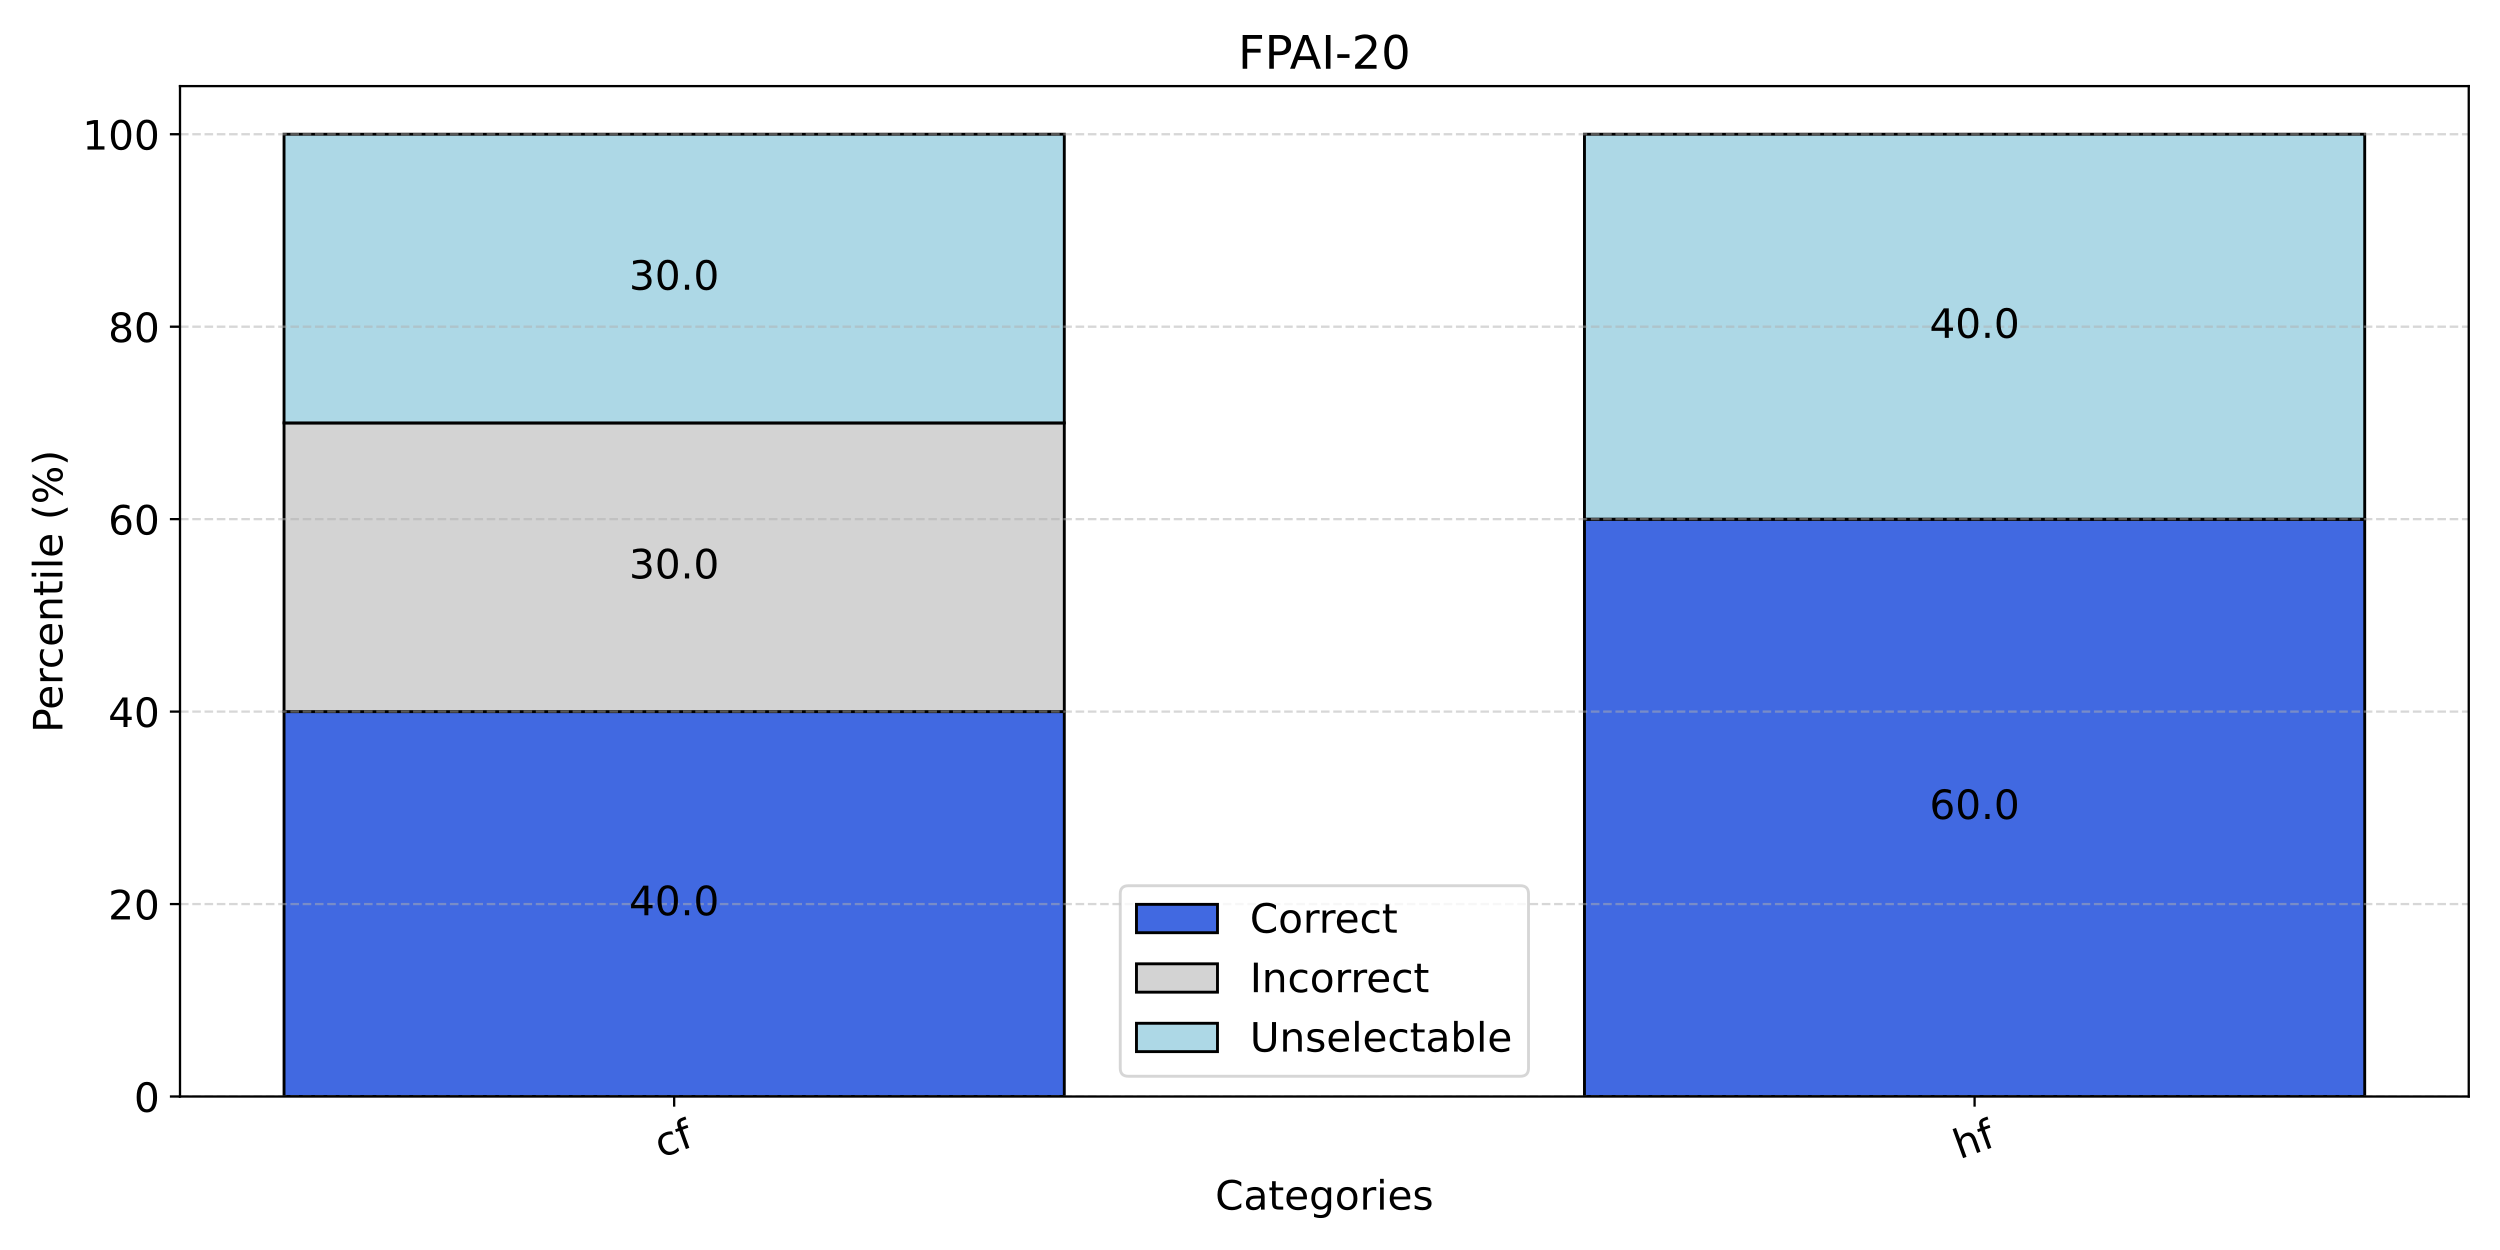
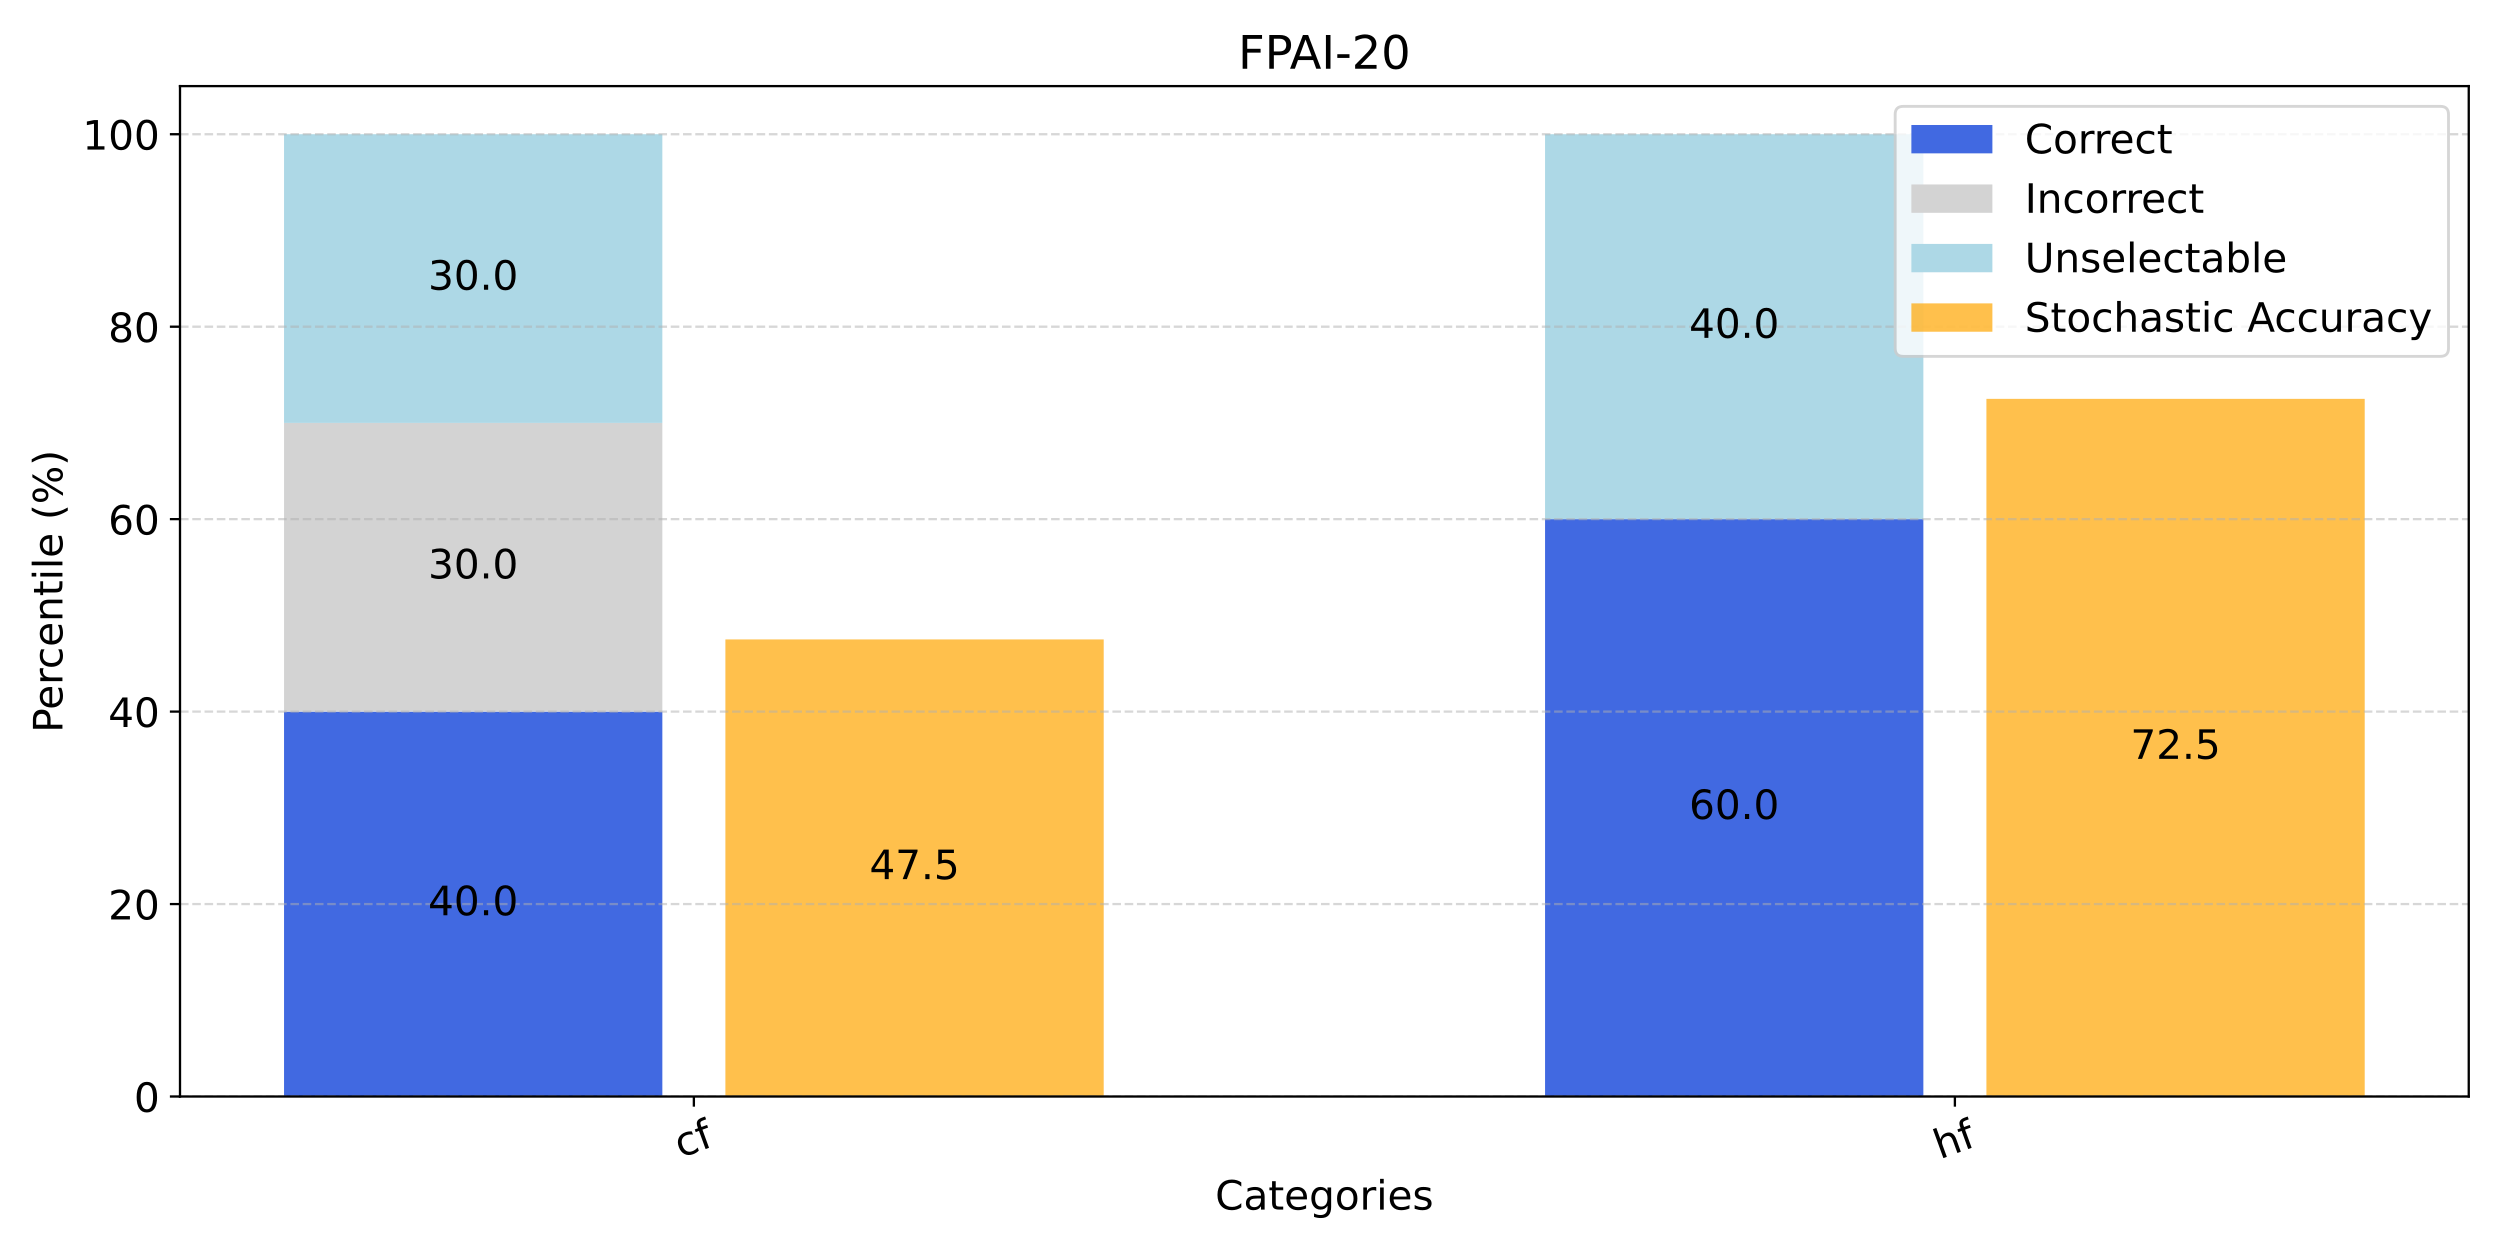
<svg xmlns="http://www.w3.org/2000/svg" xmlns:xlink="http://www.w3.org/1999/xlink" width="864pt" height="432pt" viewBox="0 0 864 432" version="1.1">
  <defs>
    <style type="text/css">*{stroke-linejoin: round; stroke-linecap: butt}</style>
  </defs>
  <g id="figure_1">
    <g id="patch_1">
      <path d="M 0 432  L 864 432  L 864 0  L 0 0  z " style="fill: #ffffff" />
    </g>
    <g id="axes_1">
      <g id="patch_2">
        <path d="M 62.21 378.955  L 853.2 378.955  L 853.2 29.76  L 62.21 29.76  z " style="fill: #ffffff" />
      </g>
      <g id="patch_3">
-         <path d="M 98.164 378.955  L 367.82 378.955  L 367.82 245.929  L 98.164 245.929  z " clip-path="url(#p9b7e298efe)" style="fill: #4169e1; stroke: #000000; stroke-linejoin: miter" />
+         <path d="M 98.164 378.955  L 228.906 378.955  L 228.906 245.929  L 98.164 245.929  z " clip-path="url(#p17a4c6ec8e)" style="fill: #4169e1" />
      </g>
      <g id="patch_4">
-         <path d="M 547.59 378.955  L 817.246 378.955  L 817.246 179.415  L 547.59 179.415  z " clip-path="url(#p9b7e298efe)" style="fill: #4169e1; stroke: #000000; stroke-linejoin: miter" />
+         <path d="M 533.971 378.955  L 664.713 378.955  L 664.713 179.415  L 533.971 179.415  z " clip-path="url(#p17a4c6ec8e)" style="fill: #4169e1" />
      </g>
      <g id="patch_5">
-         <path d="M 98.164 245.929  L 367.82 245.929  L 367.82 146.158  L 98.164 146.158  z " clip-path="url(#p9b7e298efe)" style="fill: #d3d3d3; stroke: #000000; stroke-linejoin: miter" />
+         <path d="M 98.164 245.929  L 228.906 245.929  L 228.906 146.158  L 98.164 146.158  z " clip-path="url(#p17a4c6ec8e)" style="fill: #d3d3d3" />
      </g>
      <g id="patch_6">
-         <path d="M 547.59 179.415  L 817.246 179.415  L 817.246 179.415  L 547.59 179.415  z " clip-path="url(#p9b7e298efe)" style="fill: #d3d3d3; stroke: #000000; stroke-linejoin: miter" />
+         <path d="M 533.971 179.415  L 664.713 179.415  L 664.713 179.415  L 533.971 179.415  z " clip-path="url(#p17a4c6ec8e)" style="fill: #d3d3d3" />
      </g>
      <g id="patch_7">
-         <path d="M 98.164 146.158  L 367.82 146.158  L 367.82 46.388  L 98.164 46.388  z " clip-path="url(#p9b7e298efe)" style="fill: #add8e6; stroke: #000000; stroke-linejoin: miter" />
+         <path d="M 98.164 146.158  L 228.906 146.158  L 228.906 46.388  L 98.164 46.388  z " clip-path="url(#p17a4c6ec8e)" style="fill: #add8e6" />
      </g>
      <g id="patch_8">
-         <path d="M 547.59 179.415  L 817.246 179.415  L 817.246 46.388  L 547.59 46.388  z " clip-path="url(#p9b7e298efe)" style="fill: #add8e6; stroke: #000000; stroke-linejoin: miter" />
+         <path d="M 533.971 179.415  L 664.713 179.415  L 664.713 46.388  L 533.971 46.388  z " clip-path="url(#p17a4c6ec8e)" style="fill: #add8e6" />
+       </g>
+       <g id="patch_9">
+         <path d="M 250.697 378.955  L 381.439 378.955  L 381.439 220.986  L 250.697 220.986  z " clip-path="url(#p17a4c6ec8e)" style="fill: #ffa500; opacity: 0.7" />
+       </g>
+       <g id="patch_10">
+         <path d="M 686.504 378.955  L 817.246 378.955  L 817.246 137.844  L 686.504 137.844  z " clip-path="url(#p17a4c6ec8e)" style="fill: #ffa500; opacity: 0.7" />
      </g>
      <g id="matplotlib.axis_1">
        <g id="xtick_1">
          <g id="line2d_1">
            <defs>
-               <path id="m61cfd44558" d="M 0 0  L 0 3.5  " style="stroke: #000000; stroke-width: 0.8" />
-             </defs>
-             <g>
-               <use xlink:href="#m61cfd44558" x="232.992" y="378.955" style="stroke: #000000; stroke-width: 0.8" />
+               <path id="m41c938f2a3" d="M 0 0  L 0 3.5  " style="stroke: #000000; stroke-width: 0.8" />
+             </defs>
+             <g>
+               <use xlink:href="#m41c938f2a3" x="239.801" y="378.955" style="stroke: #000000; stroke-width: 0.8" />
            </g>
          </g>
          <g id="text_1">
-             <g transform="translate(228.3808 400.2701) rotate(-20) scale(0.14 -0.14)">
+             <g transform="translate(235.1903 400.2701) rotate(-20) scale(0.14 -0.14)">
              <defs>
                <path id="DejaVuSans-63" d="M 3122 3366  L 3122 2828  Q 2878 2963 2633 3030  Q 2388 3097 2138 3097  Q 1578 3097 1268 2742  Q 959 2388 959 1747  Q 959 1106 1268 751  Q 1578 397 2138 397  Q 2388 397 2633 464  Q 2878 531 3122 666  L 3122 134  Q 2881 22 2623 -34  Q 2366 -91 2075 -91  Q 1284 -91 818 406  Q 353 903 353 1747  Q 353 2603 823 3093  Q 1294 3584 2113 3584  Q 2378 3584 2631 3529  Q 2884 3475 3122 3366  z " transform="scale(0.015625)" />
                <path id="DejaVuSans-66" d="M 2375 4863  L 2375 4384  L 1825 4384  Q 1516 4384 1395 4259  Q 1275 4134 1275 3809  L 1275 3500  L 2222 3500  L 2222 3053  L 1275 3053  L 1275 0  L 697 0  L 697 3053  L 147 3053  L 147 3500  L 697 3500  L 697 3744  Q 697 4328 969 4595  Q 1241 4863 1831 4863  L 2375 4863  z " transform="scale(0.015625)" />
              </defs>
              <use xlink:href="#DejaVuSans-63" />
              <use xlink:href="#DejaVuSans-66" transform="translate(54.98047 0)" />
            </g>
          </g>
        </g>
        <g id="xtick_2">
          <g id="line2d_2">
            <g>
-               <use xlink:href="#m61cfd44558" x="682.418" y="378.955" style="stroke: #000000; stroke-width: 0.8" />
+               <use xlink:href="#m41c938f2a3" x="675.609" y="378.955" style="stroke: #000000; stroke-width: 0.8" />
            </g>
          </g>
          <g id="text_2">
-             <g transform="translate(677.255 400.6719) rotate(-20) scale(0.14 -0.14)">
+             <g transform="translate(670.4455 400.6719) rotate(-20) scale(0.14 -0.14)">
              <defs>
                <path id="DejaVuSans-68" d="M 3513 2113  L 3513 0  L 2938 0  L 2938 2094  Q 2938 2591 2744 2837  Q 2550 3084 2163 3084  Q 1697 3084 1428 2787  Q 1159 2491 1159 1978  L 1159 0  L 581 0  L 581 4863  L 1159 4863  L 1159 2956  Q 1366 3272 1645 3428  Q 1925 3584 2291 3584  Q 2894 3584 3203 3211  Q 3513 2838 3513 2113  z " transform="scale(0.015625)" />
              </defs>
              <use xlink:href="#DejaVuSans-68" />
              <use xlink:href="#DejaVuSans-66" transform="translate(63.37891 0)" />
            </g>
          </g>
        </g>
        <g id="text_3">
          <g transform="translate(419.9728 418.0456) scale(0.14 -0.14)">
            <defs>
              <path id="DejaVuSans-43" d="M 4122 4306  L 4122 3641  Q 3803 3938 3442 4084  Q 3081 4231 2675 4231  Q 1875 4231 1450 3742  Q 1025 3253 1025 2328  Q 1025 1406 1450 917  Q 1875 428 2675 428  Q 3081 428 3442 575  Q 3803 722 4122 1019  L 4122 359  Q 3791 134 3420 21  Q 3050 -91 2638 -91  Q 1578 -91 968 557  Q 359 1206 359 2328  Q 359 3453 968 4101  Q 1578 4750 2638 4750  Q 3056 4750 3426 4639  Q 3797 4528 4122 4306  z " transform="scale(0.015625)" />
              <path id="DejaVuSans-61" d="M 2194 1759  Q 1497 1759 1228 1600  Q 959 1441 959 1056  Q 959 750 1161 570  Q 1363 391 1709 391  Q 2188 391 2477 730  Q 2766 1069 2766 1631  L 2766 1759  L 2194 1759  z M 3341 1997  L 3341 0  L 2766 0  L 2766 531  Q 2569 213 2275 61  Q 1981 -91 1556 -91  Q 1019 -91 701 211  Q 384 513 384 1019  Q 384 1609 779 1909  Q 1175 2209 1959 2209  L 2766 2209  L 2766 2266  Q 2766 2663 2505 2880  Q 2244 3097 1772 3097  Q 1472 3097 1187 3025  Q 903 2953 641 2809  L 641 3341  Q 956 3463 1253 3523  Q 1550 3584 1831 3584  Q 2591 3584 2966 3190  Q 3341 2797 3341 1997  z " transform="scale(0.015625)" />
              <path id="DejaVuSans-74" d="M 1172 4494  L 1172 3500  L 2356 3500  L 2356 3053  L 1172 3053  L 1172 1153  Q 1172 725 1289 603  Q 1406 481 1766 481  L 2356 481  L 2356 0  L 1766 0  Q 1100 0 847 248  Q 594 497 594 1153  L 594 3053  L 172 3053  L 172 3500  L 594 3500  L 594 4494  L 1172 4494  z " transform="scale(0.015625)" />
              <path id="DejaVuSans-65" d="M 3597 1894  L 3597 1613  L 953 1613  Q 991 1019 1311 708  Q 1631 397 2203 397  Q 2534 397 2845 478  Q 3156 559 3463 722  L 3463 178  Q 3153 47 2828 -22  Q 2503 -91 2169 -91  Q 1331 -91 842 396  Q 353 884 353 1716  Q 353 2575 817 3079  Q 1281 3584 2069 3584  Q 2775 3584 3186 3129  Q 3597 2675 3597 1894  z M 3022 2063  Q 3016 2534 2758 2815  Q 2500 3097 2075 3097  Q 1594 3097 1305 2825  Q 1016 2553 972 2059  L 3022 2063  z " transform="scale(0.015625)" />
              <path id="DejaVuSans-67" d="M 2906 1791  Q 2906 2416 2648 2759  Q 2391 3103 1925 3103  Q 1463 3103 1205 2759  Q 947 2416 947 1791  Q 947 1169 1205 825  Q 1463 481 1925 481  Q 2391 481 2648 825  Q 2906 1169 2906 1791  z M 3481 434  Q 3481 -459 3084 -895  Q 2688 -1331 1869 -1331  Q 1566 -1331 1297 -1286  Q 1028 -1241 775 -1147  L 775 -588  Q 1028 -725 1275 -790  Q 1522 -856 1778 -856  Q 2344 -856 2625 -561  Q 2906 -266 2906 331  L 2906 616  Q 2728 306 2450 153  Q 2172 0 1784 0  Q 1141 0 747 490  Q 353 981 353 1791  Q 353 2603 747 3093  Q 1141 3584 1784 3584  Q 2172 3584 2450 3431  Q 2728 3278 2906 2969  L 2906 3500  L 3481 3500  L 3481 434  z " transform="scale(0.015625)" />
              <path id="DejaVuSans-6f" d="M 1959 3097  Q 1497 3097 1228 2736  Q 959 2375 959 1747  Q 959 1119 1226 758  Q 1494 397 1959 397  Q 2419 397 2687 759  Q 2956 1122 2956 1747  Q 2956 2369 2687 2733  Q 2419 3097 1959 3097  z M 1959 3584  Q 2709 3584 3137 3096  Q 3566 2609 3566 1747  Q 3566 888 3137 398  Q 2709 -91 1959 -91  Q 1206 -91 779 398  Q 353 888 353 1747  Q 353 2609 779 3096  Q 1206 3584 1959 3584  z " transform="scale(0.015625)" />
              <path id="DejaVuSans-72" d="M 2631 2963  Q 2534 3019 2420 3045  Q 2306 3072 2169 3072  Q 1681 3072 1420 2755  Q 1159 2438 1159 1844  L 1159 0  L 581 0  L 581 3500  L 1159 3500  L 1159 2956  Q 1341 3275 1631 3429  Q 1922 3584 2338 3584  Q 2397 3584 2469 3576  Q 2541 3569 2628 3553  L 2631 2963  z " transform="scale(0.015625)" />
              <path id="DejaVuSans-69" d="M 603 3500  L 1178 3500  L 1178 0  L 603 0  L 603 3500  z M 603 4863  L 1178 4863  L 1178 4134  L 603 4134  L 603 4863  z " transform="scale(0.015625)" />
              <path id="DejaVuSans-73" d="M 2834 3397  L 2834 2853  Q 2591 2978 2328 3040  Q 2066 3103 1784 3103  Q 1356 3103 1142 2972  Q 928 2841 928 2578  Q 928 2378 1081 2264  Q 1234 2150 1697 2047  L 1894 2003  Q 2506 1872 2764 1633  Q 3022 1394 3022 966  Q 3022 478 2636 193  Q 2250 -91 1575 -91  Q 1294 -91 989 -36  Q 684 19 347 128  L 347 722  Q 666 556 975 473  Q 1284 391 1588 391  Q 1994 391 2212 530  Q 2431 669 2431 922  Q 2431 1156 2273 1281  Q 2116 1406 1581 1522  L 1381 1569  Q 847 1681 609 1914  Q 372 2147 372 2553  Q 372 3047 722 3315  Q 1072 3584 1716 3584  Q 2034 3584 2315 3537  Q 2597 3491 2834 3397  z " transform="scale(0.015625)" />
            </defs>
            <use xlink:href="#DejaVuSans-43" />
            <use xlink:href="#DejaVuSans-61" transform="translate(69.82422 0)" />
            <use xlink:href="#DejaVuSans-74" transform="translate(131.1035 0)" />
            <use xlink:href="#DejaVuSans-65" transform="translate(170.3125 0)" />
            <use xlink:href="#DejaVuSans-67" transform="translate(231.8359 0)" />
            <use xlink:href="#DejaVuSans-6f" transform="translate(295.3125 0)" />
            <use xlink:href="#DejaVuSans-72" transform="translate(356.4941 0)" />
            <use xlink:href="#DejaVuSans-69" transform="translate(397.6074 0)" />
            <use xlink:href="#DejaVuSans-65" transform="translate(425.3906 0)" />
            <use xlink:href="#DejaVuSans-73" transform="translate(486.9141 0)" />
          </g>
        </g>
      </g>
      <g id="matplotlib.axis_2">
        <g id="ytick_1">
          <g id="line2d_3">
-             <path d="M 62.21 378.955  L 853.2 378.955  " clip-path="url(#p9b7e298efe)" style="fill: none; stroke-dasharray: 2.96,1.28; stroke-dashoffset: 0; stroke: #b0b0b0; stroke-opacity: 0.5; stroke-width: 0.8" />
+             <path d="M 62.21 378.955  L 853.2 378.955  " clip-path="url(#p17a4c6ec8e)" style="fill: none; stroke-dasharray: 2.96,1.28; stroke-dashoffset: 0; stroke: #b0b0b0; stroke-opacity: 0.5; stroke-width: 0.8" />
          </g>
          <g id="line2d_4">
            <defs>
-               <path id="m3aa9ee2dbb" d="M 0 0  L -3.5 0  " style="stroke: #000000; stroke-width: 0.8" />
-             </defs>
-             <g>
-               <use xlink:href="#m3aa9ee2dbb" x="62.21" y="378.955" style="stroke: #000000; stroke-width: 0.8" />
+               <path id="md59921a7ef" d="M 0 0  L -3.5 0  " style="stroke: #000000; stroke-width: 0.8" />
+             </defs>
+             <g>
+               <use xlink:href="#md59921a7ef" x="62.21" y="378.955" style="stroke: #000000; stroke-width: 0.8" />
            </g>
          </g>
          <g id="text_4">
            <g transform="translate(46.3025 384.2743) scale(0.14 -0.14)">
              <defs>
                <path id="DejaVuSans-30" d="M 2034 4250  Q 1547 4250 1301 3770  Q 1056 3291 1056 2328  Q 1056 1369 1301 889  Q 1547 409 2034 409  Q 2525 409 2770 889  Q 3016 1369 3016 2328  Q 3016 3291 2770 3770  Q 2525 4250 2034 4250  z M 2034 4750  Q 2819 4750 3233 4129  Q 3647 3509 3647 2328  Q 3647 1150 3233 529  Q 2819 -91 2034 -91  Q 1250 -91 836 529  Q 422 1150 422 2328  Q 422 3509 836 4129  Q 1250 4750 2034 4750  z " transform="scale(0.015625)" />
              </defs>
              <use xlink:href="#DejaVuSans-30" />
            </g>
          </g>
        </g>
        <g id="ytick_2">
          <g id="line2d_5">
-             <path d="M 62.21 312.442  L 853.2 312.442  " clip-path="url(#p9b7e298efe)" style="fill: none; stroke-dasharray: 2.96,1.28; stroke-dashoffset: 0; stroke: #b0b0b0; stroke-opacity: 0.5; stroke-width: 0.8" />
+             <path d="M 62.21 312.442  L 853.2 312.442  " clip-path="url(#p17a4c6ec8e)" style="fill: none; stroke-dasharray: 2.96,1.28; stroke-dashoffset: 0; stroke: #b0b0b0; stroke-opacity: 0.5; stroke-width: 0.8" />
          </g>
          <g id="line2d_6">
            <g>
-               <use xlink:href="#m3aa9ee2dbb" x="62.21" y="312.442" style="stroke: #000000; stroke-width: 0.8" />
+               <use xlink:href="#md59921a7ef" x="62.21" y="312.442" style="stroke: #000000; stroke-width: 0.8" />
            </g>
          </g>
          <g id="text_5">
            <g transform="translate(37.395 317.7609) scale(0.14 -0.14)">
              <defs>
                <path id="DejaVuSans-32" d="M 1228 531  L 3431 531  L 3431 0  L 469 0  L 469 531  Q 828 903 1448 1529  Q 2069 2156 2228 2338  Q 2531 2678 2651 2914  Q 2772 3150 2772 3378  Q 2772 3750 2511 3984  Q 2250 4219 1831 4219  Q 1534 4219 1204 4116  Q 875 4013 500 3803  L 500 4441  Q 881 4594 1212 4672  Q 1544 4750 1819 4750  Q 2544 4750 2975 4387  Q 3406 4025 3406 3419  Q 3406 3131 3298 2873  Q 3191 2616 2906 2266  Q 2828 2175 2409 1742  Q 1991 1309 1228 531  z " transform="scale(0.015625)" />
              </defs>
              <use xlink:href="#DejaVuSans-32" />
              <use xlink:href="#DejaVuSans-30" transform="translate(63.62305 0)" />
            </g>
          </g>
        </g>
        <g id="ytick_3">
          <g id="line2d_7">
-             <path d="M 62.21 245.929  L 853.2 245.929  " clip-path="url(#p9b7e298efe)" style="fill: none; stroke-dasharray: 2.96,1.28; stroke-dashoffset: 0; stroke: #b0b0b0; stroke-opacity: 0.5; stroke-width: 0.8" />
+             <path d="M 62.21 245.929  L 853.2 245.929  " clip-path="url(#p17a4c6ec8e)" style="fill: none; stroke-dasharray: 2.96,1.28; stroke-dashoffset: 0; stroke: #b0b0b0; stroke-opacity: 0.5; stroke-width: 0.8" />
          </g>
          <g id="line2d_8">
            <g>
-               <use xlink:href="#m3aa9ee2dbb" x="62.21" y="245.929" style="stroke: #000000; stroke-width: 0.8" />
+               <use xlink:href="#md59921a7ef" x="62.21" y="245.929" style="stroke: #000000; stroke-width: 0.8" />
            </g>
          </g>
          <g id="text_6">
            <g transform="translate(37.395 251.2475) scale(0.14 -0.14)">
              <defs>
                <path id="DejaVuSans-34" d="M 2419 4116  L 825 1625  L 2419 1625  L 2419 4116  z M 2253 4666  L 3047 4666  L 3047 1625  L 3713 1625  L 3713 1100  L 3047 1100  L 3047 0  L 2419 0  L 2419 1100  L 313 1100  L 313 1709  L 2253 4666  z " transform="scale(0.015625)" />
              </defs>
              <use xlink:href="#DejaVuSans-34" />
              <use xlink:href="#DejaVuSans-30" transform="translate(63.62305 0)" />
            </g>
          </g>
        </g>
        <g id="ytick_4">
          <g id="line2d_9">
-             <path d="M 62.21 179.415  L 853.2 179.415  " clip-path="url(#p9b7e298efe)" style="fill: none; stroke-dasharray: 2.96,1.28; stroke-dashoffset: 0; stroke: #b0b0b0; stroke-opacity: 0.5; stroke-width: 0.8" />
+             <path d="M 62.21 179.415  L 853.2 179.415  " clip-path="url(#p17a4c6ec8e)" style="fill: none; stroke-dasharray: 2.96,1.28; stroke-dashoffset: 0; stroke: #b0b0b0; stroke-opacity: 0.5; stroke-width: 0.8" />
          </g>
          <g id="line2d_10">
            <g>
-               <use xlink:href="#m3aa9ee2dbb" x="62.21" y="179.415" style="stroke: #000000; stroke-width: 0.8" />
+               <use xlink:href="#md59921a7ef" x="62.21" y="179.415" style="stroke: #000000; stroke-width: 0.8" />
            </g>
          </g>
          <g id="text_7">
            <g transform="translate(37.395 184.7341) scale(0.14 -0.14)">
              <defs>
                <path id="DejaVuSans-36" d="M 2113 2584  Q 1688 2584 1439 2293  Q 1191 2003 1191 1497  Q 1191 994 1439 701  Q 1688 409 2113 409  Q 2538 409 2786 701  Q 3034 994 3034 1497  Q 3034 2003 2786 2293  Q 2538 2584 2113 2584  z M 3366 4563  L 3366 3988  Q 3128 4100 2886 4159  Q 2644 4219 2406 4219  Q 1781 4219 1451 3797  Q 1122 3375 1075 2522  Q 1259 2794 1537 2939  Q 1816 3084 2150 3084  Q 2853 3084 3261 2657  Q 3669 2231 3669 1497  Q 3669 778 3244 343  Q 2819 -91 2113 -91  Q 1303 -91 875 529  Q 447 1150 447 2328  Q 447 3434 972 4092  Q 1497 4750 2381 4750  Q 2619 4750 2861 4703  Q 3103 4656 3366 4563  z " transform="scale(0.015625)" />
              </defs>
              <use xlink:href="#DejaVuSans-36" />
              <use xlink:href="#DejaVuSans-30" transform="translate(63.62305 0)" />
            </g>
          </g>
        </g>
        <g id="ytick_5">
          <g id="line2d_11">
-             <path d="M 62.21 112.902  L 853.2 112.902  " clip-path="url(#p9b7e298efe)" style="fill: none; stroke-dasharray: 2.96,1.28; stroke-dashoffset: 0; stroke: #b0b0b0; stroke-opacity: 0.5; stroke-width: 0.8" />
+             <path d="M 62.21 112.902  L 853.2 112.902  " clip-path="url(#p17a4c6ec8e)" style="fill: none; stroke-dasharray: 2.96,1.28; stroke-dashoffset: 0; stroke: #b0b0b0; stroke-opacity: 0.5; stroke-width: 0.8" />
          </g>
          <g id="line2d_12">
            <g>
-               <use xlink:href="#m3aa9ee2dbb" x="62.21" y="112.902" style="stroke: #000000; stroke-width: 0.8" />
+               <use xlink:href="#md59921a7ef" x="62.21" y="112.902" style="stroke: #000000; stroke-width: 0.8" />
            </g>
          </g>
          <g id="text_8">
            <g transform="translate(37.395 118.2207) scale(0.14 -0.14)">
              <defs>
                <path id="DejaVuSans-38" d="M 2034 2216  Q 1584 2216 1326 1975  Q 1069 1734 1069 1313  Q 1069 891 1326 650  Q 1584 409 2034 409  Q 2484 409 2743 651  Q 3003 894 3003 1313  Q 3003 1734 2745 1975  Q 2488 2216 2034 2216  z M 1403 2484  Q 997 2584 770 2862  Q 544 3141 544 3541  Q 544 4100 942 4425  Q 1341 4750 2034 4750  Q 2731 4750 3128 4425  Q 3525 4100 3525 3541  Q 3525 3141 3298 2862  Q 3072 2584 2669 2484  Q 3125 2378 3379 2068  Q 3634 1759 3634 1313  Q 3634 634 3220 271  Q 2806 -91 2034 -91  Q 1263 -91 848 271  Q 434 634 434 1313  Q 434 1759 690 2068  Q 947 2378 1403 2484  z M 1172 3481  Q 1172 3119 1398 2916  Q 1625 2713 2034 2713  Q 2441 2713 2670 2916  Q 2900 3119 2900 3481  Q 2900 3844 2670 4047  Q 2441 4250 2034 4250  Q 1625 4250 1398 4047  Q 1172 3844 1172 3481  z " transform="scale(0.015625)" />
              </defs>
              <use xlink:href="#DejaVuSans-38" />
              <use xlink:href="#DejaVuSans-30" transform="translate(63.62305 0)" />
            </g>
          </g>
        </g>
        <g id="ytick_6">
          <g id="line2d_13">
-             <path d="M 62.21 46.388  L 853.2 46.388  " clip-path="url(#p9b7e298efe)" style="fill: none; stroke-dasharray: 2.96,1.28; stroke-dashoffset: 0; stroke: #b0b0b0; stroke-opacity: 0.5; stroke-width: 0.8" />
+             <path d="M 62.21 46.388  L 853.2 46.388  " clip-path="url(#p17a4c6ec8e)" style="fill: none; stroke-dasharray: 2.96,1.28; stroke-dashoffset: 0; stroke: #b0b0b0; stroke-opacity: 0.5; stroke-width: 0.8" />
          </g>
          <g id="line2d_14">
            <g>
-               <use xlink:href="#m3aa9ee2dbb" x="62.21" y="46.388" style="stroke: #000000; stroke-width: 0.8" />
+               <use xlink:href="#md59921a7ef" x="62.21" y="46.388" style="stroke: #000000; stroke-width: 0.8" />
            </g>
          </g>
          <g id="text_9">
            <g transform="translate(28.4875 51.70726) scale(0.14 -0.14)">
              <defs>
                <path id="DejaVuSans-31" d="M 794 531  L 1825 531  L 1825 4091  L 703 3866  L 703 4441  L 1819 4666  L 2450 4666  L 2450 531  L 3481 531  L 3481 0  L 794 0  L 794 531  z " transform="scale(0.015625)" />
              </defs>
              <use xlink:href="#DejaVuSans-31" />
              <use xlink:href="#DejaVuSans-30" transform="translate(63.62305 0)" />
              <use xlink:href="#DejaVuSans-30" transform="translate(127.2461 0)" />
            </g>
          </g>
        </g>
        <g id="text_10">
          <g transform="translate(21.57594 253.2232) rotate(-90) scale(0.14 -0.14)">
            <defs>
              <path id="DejaVuSans-50" d="M 1259 4147  L 1259 2394  L 2053 2394  Q 2494 2394 2734 2622  Q 2975 2850 2975 3272  Q 2975 3691 2734 3919  Q 2494 4147 2053 4147  L 1259 4147  z M 628 4666  L 2053 4666  Q 2838 4666 3239 4311  Q 3641 3956 3641 3272  Q 3641 2581 3239 2228  Q 2838 1875 2053 1875  L 1259 1875  L 1259 0  L 628 0  L 628 4666  z " transform="scale(0.015625)" />
              <path id="DejaVuSans-6e" d="M 3513 2113  L 3513 0  L 2938 0  L 2938 2094  Q 2938 2591 2744 2837  Q 2550 3084 2163 3084  Q 1697 3084 1428 2787  Q 1159 2491 1159 1978  L 1159 0  L 581 0  L 581 3500  L 1159 3500  L 1159 2956  Q 1366 3272 1645 3428  Q 1925 3584 2291 3584  Q 2894 3584 3203 3211  Q 3513 2838 3513 2113  z " transform="scale(0.015625)" />
              <path id="DejaVuSans-6c" d="M 603 4863  L 1178 4863  L 1178 0  L 603 0  L 603 4863  z " transform="scale(0.015625)" />
              <path id="DejaVuSans-20" transform="scale(0.015625)" />
              <path id="DejaVuSans-28" d="M 1984 4856  Q 1566 4138 1362 3434  Q 1159 2731 1159 2009  Q 1159 1288 1364 580  Q 1569 -128 1984 -844  L 1484 -844  Q 1016 -109 783 600  Q 550 1309 550 2009  Q 550 2706 781 3412  Q 1013 4119 1484 4856  L 1984 4856  z " transform="scale(0.015625)" />
              <path id="DejaVuSans-25" d="M 4653 2053  Q 4381 2053 4226 1822  Q 4072 1591 4072 1178  Q 4072 772 4226 539  Q 4381 306 4653 306  Q 4919 306 5073 539  Q 5228 772 5228 1178  Q 5228 1588 5073 1820  Q 4919 2053 4653 2053  z M 4653 2450  Q 5147 2450 5437 2106  Q 5728 1763 5728 1178  Q 5728 594 5436 251  Q 5144 -91 4653 -91  Q 4153 -91 3862 251  Q 3572 594 3572 1178  Q 3572 1766 3864 2108  Q 4156 2450 4653 2450  z M 1428 4353  Q 1159 4353 1004 4120  Q 850 3888 850 3481  Q 850 3069 1003 2837  Q 1156 2606 1428 2606  Q 1700 2606 1854 2837  Q 2009 3069 2009 3481  Q 2009 3884 1853 4118  Q 1697 4353 1428 4353  z M 4250 4750  L 4750 4750  L 1831 -91  L 1331 -91  L 4250 4750  z M 1428 4750  Q 1922 4750 2215 4408  Q 2509 4066 2509 3481  Q 2509 2891 2217 2550  Q 1925 2209 1428 2209  Q 931 2209 642 2551  Q 353 2894 353 3481  Q 353 4063 643 4406  Q 934 4750 1428 4750  z " transform="scale(0.015625)" />
              <path id="DejaVuSans-29" d="M 513 4856  L 1013 4856  Q 1481 4119 1714 3412  Q 1947 2706 1947 2009  Q 1947 1309 1714 600  Q 1481 -109 1013 -844  L 513 -844  Q 928 -128 1133 580  Q 1338 1288 1338 2009  Q 1338 2731 1133 3434  Q 928 4138 513 4856  z " transform="scale(0.015625)" />
            </defs>
            <use xlink:href="#DejaVuSans-50" />
            <use xlink:href="#DejaVuSans-65" transform="translate(56.67773 0)" />
            <use xlink:href="#DejaVuSans-72" transform="translate(118.2012 0)" />
            <use xlink:href="#DejaVuSans-63" transform="translate(157.0645 0)" />
            <use xlink:href="#DejaVuSans-65" transform="translate(212.0449 0)" />
            <use xlink:href="#DejaVuSans-6e" transform="translate(273.5684 0)" />
            <use xlink:href="#DejaVuSans-74" transform="translate(336.9473 0)" />
            <use xlink:href="#DejaVuSans-69" transform="translate(376.1562 0)" />
            <use xlink:href="#DejaVuSans-6c" transform="translate(403.9395 0)" />
            <use xlink:href="#DejaVuSans-65" transform="translate(431.7227 0)" />
            <use xlink:href="#DejaVuSans-20" transform="translate(493.2461 0)" />
            <use xlink:href="#DejaVuSans-28" transform="translate(525.0332 0)" />
            <use xlink:href="#DejaVuSans-25" transform="translate(564.0469 0)" />
            <use xlink:href="#DejaVuSans-29" transform="translate(659.0664 0)" />
          </g>
        </g>
      </g>
-       <g id="patch_9">
+       <g id="patch_11">
        <path d="M 62.21 378.955  L 62.21 29.76  " style="fill: none; stroke: #000000; stroke-width: 0.8; stroke-linejoin: miter; stroke-linecap: square" />
      </g>
-       <g id="patch_10">
+       <g id="patch_12">
        <path d="M 853.2 378.955  L 853.2 29.76  " style="fill: none; stroke: #000000; stroke-width: 0.8; stroke-linejoin: miter; stroke-linecap: square" />
      </g>
-       <g id="patch_11">
+       <g id="patch_13">
        <path d="M 62.21 378.955  L 853.2 378.955  " style="fill: none; stroke: #000000; stroke-width: 0.8; stroke-linejoin: miter; stroke-linecap: square" />
      </g>
-       <g id="patch_12">
+       <g id="patch_14">
        <path d="M 62.21 29.76  L 853.2 29.76  " style="fill: none; stroke: #000000; stroke-width: 0.8; stroke-linejoin: miter; stroke-linecap: square" />
      </g>
      <g id="text_11">
-         <g transform="translate(217.406 316.3051) scale(0.14 -0.14)">
+         <g transform="translate(147.9492 316.3051) scale(0.14 -0.14)">
          <defs>
            <path id="DejaVuSans-2e" d="M 684 794  L 1344 794  L 1344 0  L 684 0  L 684 794  z " transform="scale(0.015625)" />
          </defs>
          <use xlink:href="#DejaVuSans-34" />
          <use xlink:href="#DejaVuSans-30" transform="translate(63.62305 0)" />
          <use xlink:href="#DejaVuSans-2e" transform="translate(127.2461 0)" />
          <use xlink:href="#DejaVuSans-30" transform="translate(159.0332 0)" />
        </g>
      </g>
      <g id="text_12">
-         <g transform="translate(666.8321 283.0484) scale(0.14 -0.14)">
+         <g transform="translate(583.7564 283.0484) scale(0.14 -0.14)">
          <use xlink:href="#DejaVuSans-36" />
          <use xlink:href="#DejaVuSans-30" transform="translate(63.62305 0)" />
          <use xlink:href="#DejaVuSans-2e" transform="translate(127.2461 0)" />
          <use xlink:href="#DejaVuSans-30" transform="translate(159.0332 0)" />
        </g>
      </g>
      <g id="text_13">
-         <g transform="translate(217.406 199.9066) scale(0.14 -0.14)">
+         <g transform="translate(147.9492 199.9066) scale(0.14 -0.14)">
          <defs>
            <path id="DejaVuSans-33" d="M 2597 2516  Q 3050 2419 3304 2112  Q 3559 1806 3559 1356  Q 3559 666 3084 287  Q 2609 -91 1734 -91  Q 1441 -91 1130 -33  Q 819 25 488 141  L 488 750  Q 750 597 1062 519  Q 1375 441 1716 441  Q 2309 441 2620 675  Q 2931 909 2931 1356  Q 2931 1769 2642 2001  Q 2353 2234 1838 2234  L 1294 2234  L 1294 2753  L 1863 2753  Q 2328 2753 2575 2939  Q 2822 3125 2822 3475  Q 2822 3834 2567 4026  Q 2313 4219 1838 4219  Q 1578 4219 1281 4162  Q 984 4106 628 3988  L 628 4550  Q 988 4650 1302 4700  Q 1616 4750 1894 4750  Q 2613 4750 3031 4423  Q 3450 4097 3450 3541  Q 3450 3153 3228 2886  Q 3006 2619 2597 2516  z " transform="scale(0.015625)" />
          </defs>
          <use xlink:href="#DejaVuSans-33" />
          <use xlink:href="#DejaVuSans-30" transform="translate(63.62305 0)" />
          <use xlink:href="#DejaVuSans-2e" transform="translate(127.2461 0)" />
          <use xlink:href="#DejaVuSans-30" transform="translate(159.0332 0)" />
        </g>
      </g>
      <g id="text_14">
-         <g transform="translate(217.406 100.1365) scale(0.14 -0.14)">
+         <g transform="translate(147.9492 100.1365) scale(0.14 -0.14)">
          <use xlink:href="#DejaVuSans-33" />
          <use xlink:href="#DejaVuSans-30" transform="translate(63.62305 0)" />
          <use xlink:href="#DejaVuSans-2e" transform="translate(127.2461 0)" />
          <use xlink:href="#DejaVuSans-30" transform="translate(159.0332 0)" />
        </g>
      </g>
      <g id="text_15">
-         <g transform="translate(666.8321 116.7649) scale(0.14 -0.14)">
+         <g transform="translate(583.7564 116.7649) scale(0.14 -0.14)">
          <use xlink:href="#DejaVuSans-34" />
          <use xlink:href="#DejaVuSans-30" transform="translate(63.62305 0)" />
          <use xlink:href="#DejaVuSans-2e" transform="translate(127.2461 0)" />
          <use xlink:href="#DejaVuSans-30" transform="translate(159.0332 0)" />
        </g>
      </g>
      <g id="text_16">
+         <g transform="translate(300.4817 303.8338) scale(0.14 -0.14)">
+           <defs>
+             <path id="DejaVuSans-37" d="M 525 4666  L 3525 4666  L 3525 4397  L 1831 0  L 1172 0  L 2766 4134  L 525 4134  L 525 4666  z " transform="scale(0.015625)" />
+             <path id="DejaVuSans-35" d="M 691 4666  L 3169 4666  L 3169 4134  L 1269 4134  L 1269 2991  Q 1406 3038 1543 3061  Q 1681 3084 1819 3084  Q 2600 3084 3056 2656  Q 3513 2228 3513 1497  Q 3513 744 3044 326  Q 2575 -91 1722 -91  Q 1428 -91 1123 -41  Q 819 9 494 109  L 494 744  Q 775 591 1075 516  Q 1375 441 1709 441  Q 2250 441 2565 725  Q 2881 1009 2881 1497  Q 2881 1984 2565 2268  Q 2250 2553 1709 2553  Q 1456 2553 1204 2497  Q 953 2441 691 2322  L 691 4666  z " transform="scale(0.015625)" />
+           </defs>
+           <use xlink:href="#DejaVuSans-34" />
+           <use xlink:href="#DejaVuSans-37" transform="translate(63.62305 0)" />
+           <use xlink:href="#DejaVuSans-2e" transform="translate(127.2461 0)" />
+           <use xlink:href="#DejaVuSans-35" transform="translate(159.0332 0)" />
+         </g>
+       </g>
+       <g id="text_17">
+         <g transform="translate(736.2889 262.263) scale(0.14 -0.14)">
+           <use xlink:href="#DejaVuSans-37" />
+           <use xlink:href="#DejaVuSans-32" transform="translate(63.62305 0)" />
+           <use xlink:href="#DejaVuSans-2e" transform="translate(127.2461 0)" />
+           <use xlink:href="#DejaVuSans-35" transform="translate(159.0332 0)" />
+         </g>
+       </g>
+       <g id="text_18">
        <g transform="translate(427.8913 23.76) scale(0.16 -0.16)">
          <defs>
            <path id="DejaVuSans-46" d="M 628 4666  L 3309 4666  L 3309 4134  L 1259 4134  L 1259 2759  L 3109 2759  L 3109 2228  L 1259 2228  L 1259 0  L 628 0  L 628 4666  z " transform="scale(0.015625)" />
            <path id="DejaVuSans-41" d="M 2188 4044  L 1331 1722  L 3047 1722  L 2188 4044  z M 1831 4666  L 2547 4666  L 4325 0  L 3669 0  L 3244 1197  L 1141 1197  L 716 0  L 50 0  L 1831 4666  z " transform="scale(0.015625)" />
            <path id="DejaVuSans-49" d="M 628 4666  L 1259 4666  L 1259 0  L 628 0  L 628 4666  z " transform="scale(0.015625)" />
            <path id="DejaVuSans-2d" d="M 313 2009  L 1997 2009  L 1997 1497  L 313 1497  L 313 2009  z " transform="scale(0.015625)" />
          </defs>
          <use xlink:href="#DejaVuSans-46" />
          <use xlink:href="#DejaVuSans-50" transform="translate(57.51953 0)" />
          <use xlink:href="#DejaVuSans-41" transform="translate(111.4473 0)" />
          <use xlink:href="#DejaVuSans-49" transform="translate(179.8555 0)" />
          <use xlink:href="#DejaVuSans-2d" transform="translate(209.3477 0)" />
          <use xlink:href="#DejaVuSans-32" transform="translate(245.4316 0)" />
          <use xlink:href="#DejaVuSans-30" transform="translate(309.0547 0)" />
        </g>
      </g>
      <g id="legend_1">
-         <g id="patch_13">
-           <path d="M 389.961 371.955  L 525.449 371.955  Q 528.249 371.955 528.249 369.155  L 528.249 308.907  Q 528.249 306.107 525.449 306.107  L 389.961 306.107  Q 387.161 306.107 387.161 308.907  L 387.161 369.155  Q 387.161 371.955 389.961 371.955  z " style="fill: #ffffff; opacity: 0.8; stroke: #cccccc; stroke-linejoin: miter" />
-         </g>
-         <g id="patch_14">
-           <path d="M 392.761 322.345  L 420.761 322.345  L 420.761 312.545  L 392.761 312.545  z " style="fill: #4169e1; stroke: #000000; stroke-linejoin: miter" />
-         </g>
-         <g id="text_17">
-           <g transform="translate(431.9614 322.3451) scale(0.14 -0.14)">
+         <g id="patch_15">
+           <path d="M 657.771 123.157  L 843.4 123.157  Q 846.2 123.157 846.2 120.358  L 846.2 39.56  Q 846.2 36.76 843.4 36.76  L 657.771 36.76  Q 654.971 36.76 654.971 39.56  L 654.971 120.358  Q 654.971 123.157 657.771 123.157  z " style="fill: #ffffff; opacity: 0.8; stroke: #cccccc; stroke-linejoin: miter" />
+         </g>
+         <g id="patch_16">
+           <path d="M 660.571 52.998  L 688.571 52.998  L 688.571 43.198  L 660.571 43.198  z " style="fill: #4169e1" />
+         </g>
+         <g id="text_19">
+           <g transform="translate(699.7709 52.99781) scale(0.14 -0.14)">
            <use xlink:href="#DejaVuSans-43" />
            <use xlink:href="#DejaVuSans-6f" transform="translate(69.82422 0)" />
            <use xlink:href="#DejaVuSans-72" transform="translate(131.0059 0)" />
            <use xlink:href="#DejaVuSans-72" transform="translate(170.3691 0)" />
            <use xlink:href="#DejaVuSans-65" transform="translate(209.2324 0)" />
            <use xlink:href="#DejaVuSans-63" transform="translate(270.7559 0)" />
            <use xlink:href="#DejaVuSans-74" transform="translate(325.7363 0)" />
          </g>
        </g>
-         <g id="patch_15">
-           <path d="M 392.761 342.894  L 420.761 342.894  L 420.761 333.094  L 392.761 333.094  z " style="fill: #d3d3d3; stroke: #000000; stroke-linejoin: miter" />
-         </g>
-         <g id="text_18">
-           <g transform="translate(431.9614 342.8945) scale(0.14 -0.14)">
+         <g id="patch_17">
+           <path d="M 660.571 73.547  L 688.571 73.547  L 688.571 63.747  L 660.571 63.747  z " style="fill: #d3d3d3" />
+         </g>
+         <g id="text_20">
+           <g transform="translate(699.7709 73.54719) scale(0.14 -0.14)">
            <use xlink:href="#DejaVuSans-49" />
            <use xlink:href="#DejaVuSans-6e" transform="translate(29.49219 0)" />
            <use xlink:href="#DejaVuSans-63" transform="translate(92.87109 0)" />
            <use xlink:href="#DejaVuSans-6f" transform="translate(147.8516 0)" />
            <use xlink:href="#DejaVuSans-72" transform="translate(209.0332 0)" />
            <use xlink:href="#DejaVuSans-72" transform="translate(248.3965 0)" />
            <use xlink:href="#DejaVuSans-65" transform="translate(287.2598 0)" />
            <use xlink:href="#DejaVuSans-63" transform="translate(348.7832 0)" />
            <use xlink:href="#DejaVuSans-74" transform="translate(403.7637 0)" />
          </g>
        </g>
-         <g id="patch_16">
-           <path d="M 392.761 363.444  L 420.761 363.444  L 420.761 353.644  L 392.761 353.644  z " style="fill: #add8e6; stroke: #000000; stroke-linejoin: miter" />
-         </g>
-         <g id="text_19">
-           <g transform="translate(431.9614 363.4438) scale(0.14 -0.14)">
+         <g id="patch_18">
+           <path d="M 660.571 94.097  L 688.571 94.097  L 688.571 84.297  L 660.571 84.297  z " style="fill: #add8e6" />
+         </g>
+         <g id="text_21">
+           <g transform="translate(699.7709 94.09656) scale(0.14 -0.14)">
            <defs>
              <path id="DejaVuSans-55" d="M 556 4666  L 1191 4666  L 1191 1831  Q 1191 1081 1462 751  Q 1734 422 2344 422  Q 2950 422 3222 751  Q 3494 1081 3494 1831  L 3494 4666  L 4128 4666  L 4128 1753  Q 4128 841 3676 375  Q 3225 -91 2344 -91  Q 1459 -91 1007 375  Q 556 841 556 1753  L 556 4666  z " transform="scale(0.015625)" />
              <path id="DejaVuSans-62" d="M 3116 1747  Q 3116 2381 2855 2742  Q 2594 3103 2138 3103  Q 1681 3103 1420 2742  Q 1159 2381 1159 1747  Q 1159 1113 1420 752  Q 1681 391 2138 391  Q 2594 391 2855 752  Q 3116 1113 3116 1747  z M 1159 2969  Q 1341 3281 1617 3432  Q 1894 3584 2278 3584  Q 2916 3584 3314 3078  Q 3713 2572 3713 1747  Q 3713 922 3314 415  Q 2916 -91 2278 -91  Q 1894 -91 1617 61  Q 1341 213 1159 525  L 1159 0  L 581 0  L 581 4863  L 1159 4863  L 1159 2969  z " transform="scale(0.015625)" />
            </defs>
            <use xlink:href="#DejaVuSans-55" />
            <use xlink:href="#DejaVuSans-6e" transform="translate(73.19336 0)" />
            <use xlink:href="#DejaVuSans-73" transform="translate(136.5723 0)" />
            <use xlink:href="#DejaVuSans-65" transform="translate(188.6719 0)" />
            <use xlink:href="#DejaVuSans-6c" transform="translate(250.1953 0)" />
            <use xlink:href="#DejaVuSans-65" transform="translate(277.9785 0)" />
            <use xlink:href="#DejaVuSans-63" transform="translate(339.502 0)" />
            <use xlink:href="#DejaVuSans-74" transform="translate(394.4824 0)" />
            <use xlink:href="#DejaVuSans-61" transform="translate(433.6914 0)" />
            <use xlink:href="#DejaVuSans-62" transform="translate(494.9707 0)" />
            <use xlink:href="#DejaVuSans-6c" transform="translate(558.4473 0)" />
            <use xlink:href="#DejaVuSans-65" transform="translate(586.2305 0)" />
          </g>
        </g>
+         <g id="patch_19">
+           <path d="M 660.571 114.646  L 688.571 114.646  L 688.571 104.846  L 660.571 104.846  z " style="fill: #ffa500; opacity: 0.7" />
+         </g>
+         <g id="text_22">
+           <g transform="translate(699.7709 114.6459) scale(0.14 -0.14)">
+             <defs>
+               <path id="DejaVuSans-53" d="M 3425 4513  L 3425 3897  Q 3066 4069 2747 4153  Q 2428 4238 2131 4238  Q 1616 4238 1336 4038  Q 1056 3838 1056 3469  Q 1056 3159 1242 3001  Q 1428 2844 1947 2747  L 2328 2669  Q 3034 2534 3370 2195  Q 3706 1856 3706 1288  Q 3706 609 3251 259  Q 2797 -91 1919 -91  Q 1588 -91 1214 -16  Q 841 59 441 206  L 441 856  Q 825 641 1194 531  Q 1563 422 1919 422  Q 2459 422 2753 634  Q 3047 847 3047 1241  Q 3047 1584 2836 1778  Q 2625 1972 2144 2069  L 1759 2144  Q 1053 2284 737 2584  Q 422 2884 422 3419  Q 422 4038 858 4394  Q 1294 4750 2059 4750  Q 2388 4750 2728 4690  Q 3069 4631 3425 4513  z " transform="scale(0.015625)" />
+               <path id="DejaVuSans-75" d="M 544 1381  L 544 3500  L 1119 3500  L 1119 1403  Q 1119 906 1312 657  Q 1506 409 1894 409  Q 2359 409 2629 706  Q 2900 1003 2900 1516  L 2900 3500  L 3475 3500  L 3475 0  L 2900 0  L 2900 538  Q 2691 219 2414 64  Q 2138 -91 1772 -91  Q 1169 -91 856 284  Q 544 659 544 1381  z M 1991 3584  L 1991 3584  z " transform="scale(0.015625)" />
+               <path id="DejaVuSans-79" d="M 2059 -325  Q 1816 -950 1584 -1140  Q 1353 -1331 966 -1331  L 506 -1331  L 506 -850  L 844 -850  Q 1081 -850 1212 -737  Q 1344 -625 1503 -206  L 1606 56  L 191 3500  L 800 3500  L 1894 763  L 2988 3500  L 3597 3500  L 2059 -325  z " transform="scale(0.015625)" />
+             </defs>
+             <use xlink:href="#DejaVuSans-53" />
+             <use xlink:href="#DejaVuSans-74" transform="translate(63.47656 0)" />
+             <use xlink:href="#DejaVuSans-6f" transform="translate(102.6855 0)" />
+             <use xlink:href="#DejaVuSans-63" transform="translate(163.8672 0)" />
+             <use xlink:href="#DejaVuSans-68" transform="translate(218.8477 0)" />
+             <use xlink:href="#DejaVuSans-61" transform="translate(282.2266 0)" />
+             <use xlink:href="#DejaVuSans-73" transform="translate(343.5059 0)" />
+             <use xlink:href="#DejaVuSans-74" transform="translate(395.6055 0)" />
+             <use xlink:href="#DejaVuSans-69" transform="translate(434.8145 0)" />
+             <use xlink:href="#DejaVuSans-63" transform="translate(462.5977 0)" />
+             <use xlink:href="#DejaVuSans-20" transform="translate(517.5781 0)" />
+             <use xlink:href="#DejaVuSans-41" transform="translate(549.3652 0)" />
+             <use xlink:href="#DejaVuSans-63" transform="translate(616.0234 0)" />
+             <use xlink:href="#DejaVuSans-63" transform="translate(671.0039 0)" />
+             <use xlink:href="#DejaVuSans-75" transform="translate(725.9844 0)" />
+             <use xlink:href="#DejaVuSans-72" transform="translate(789.3633 0)" />
+             <use xlink:href="#DejaVuSans-61" transform="translate(830.4766 0)" />
+             <use xlink:href="#DejaVuSans-63" transform="translate(891.7559 0)" />
+             <use xlink:href="#DejaVuSans-79" transform="translate(946.7363 0)" />
+           </g>
+         </g>
      </g>
    </g>
  </g>
  <defs>
-     <clipPath id="p9b7e298efe">
+     <clipPath id="p17a4c6ec8e">
      <rect x="62.21" y="29.76" width="790.99" height="349.195" />
    </clipPath>
  </defs>
</svg>
